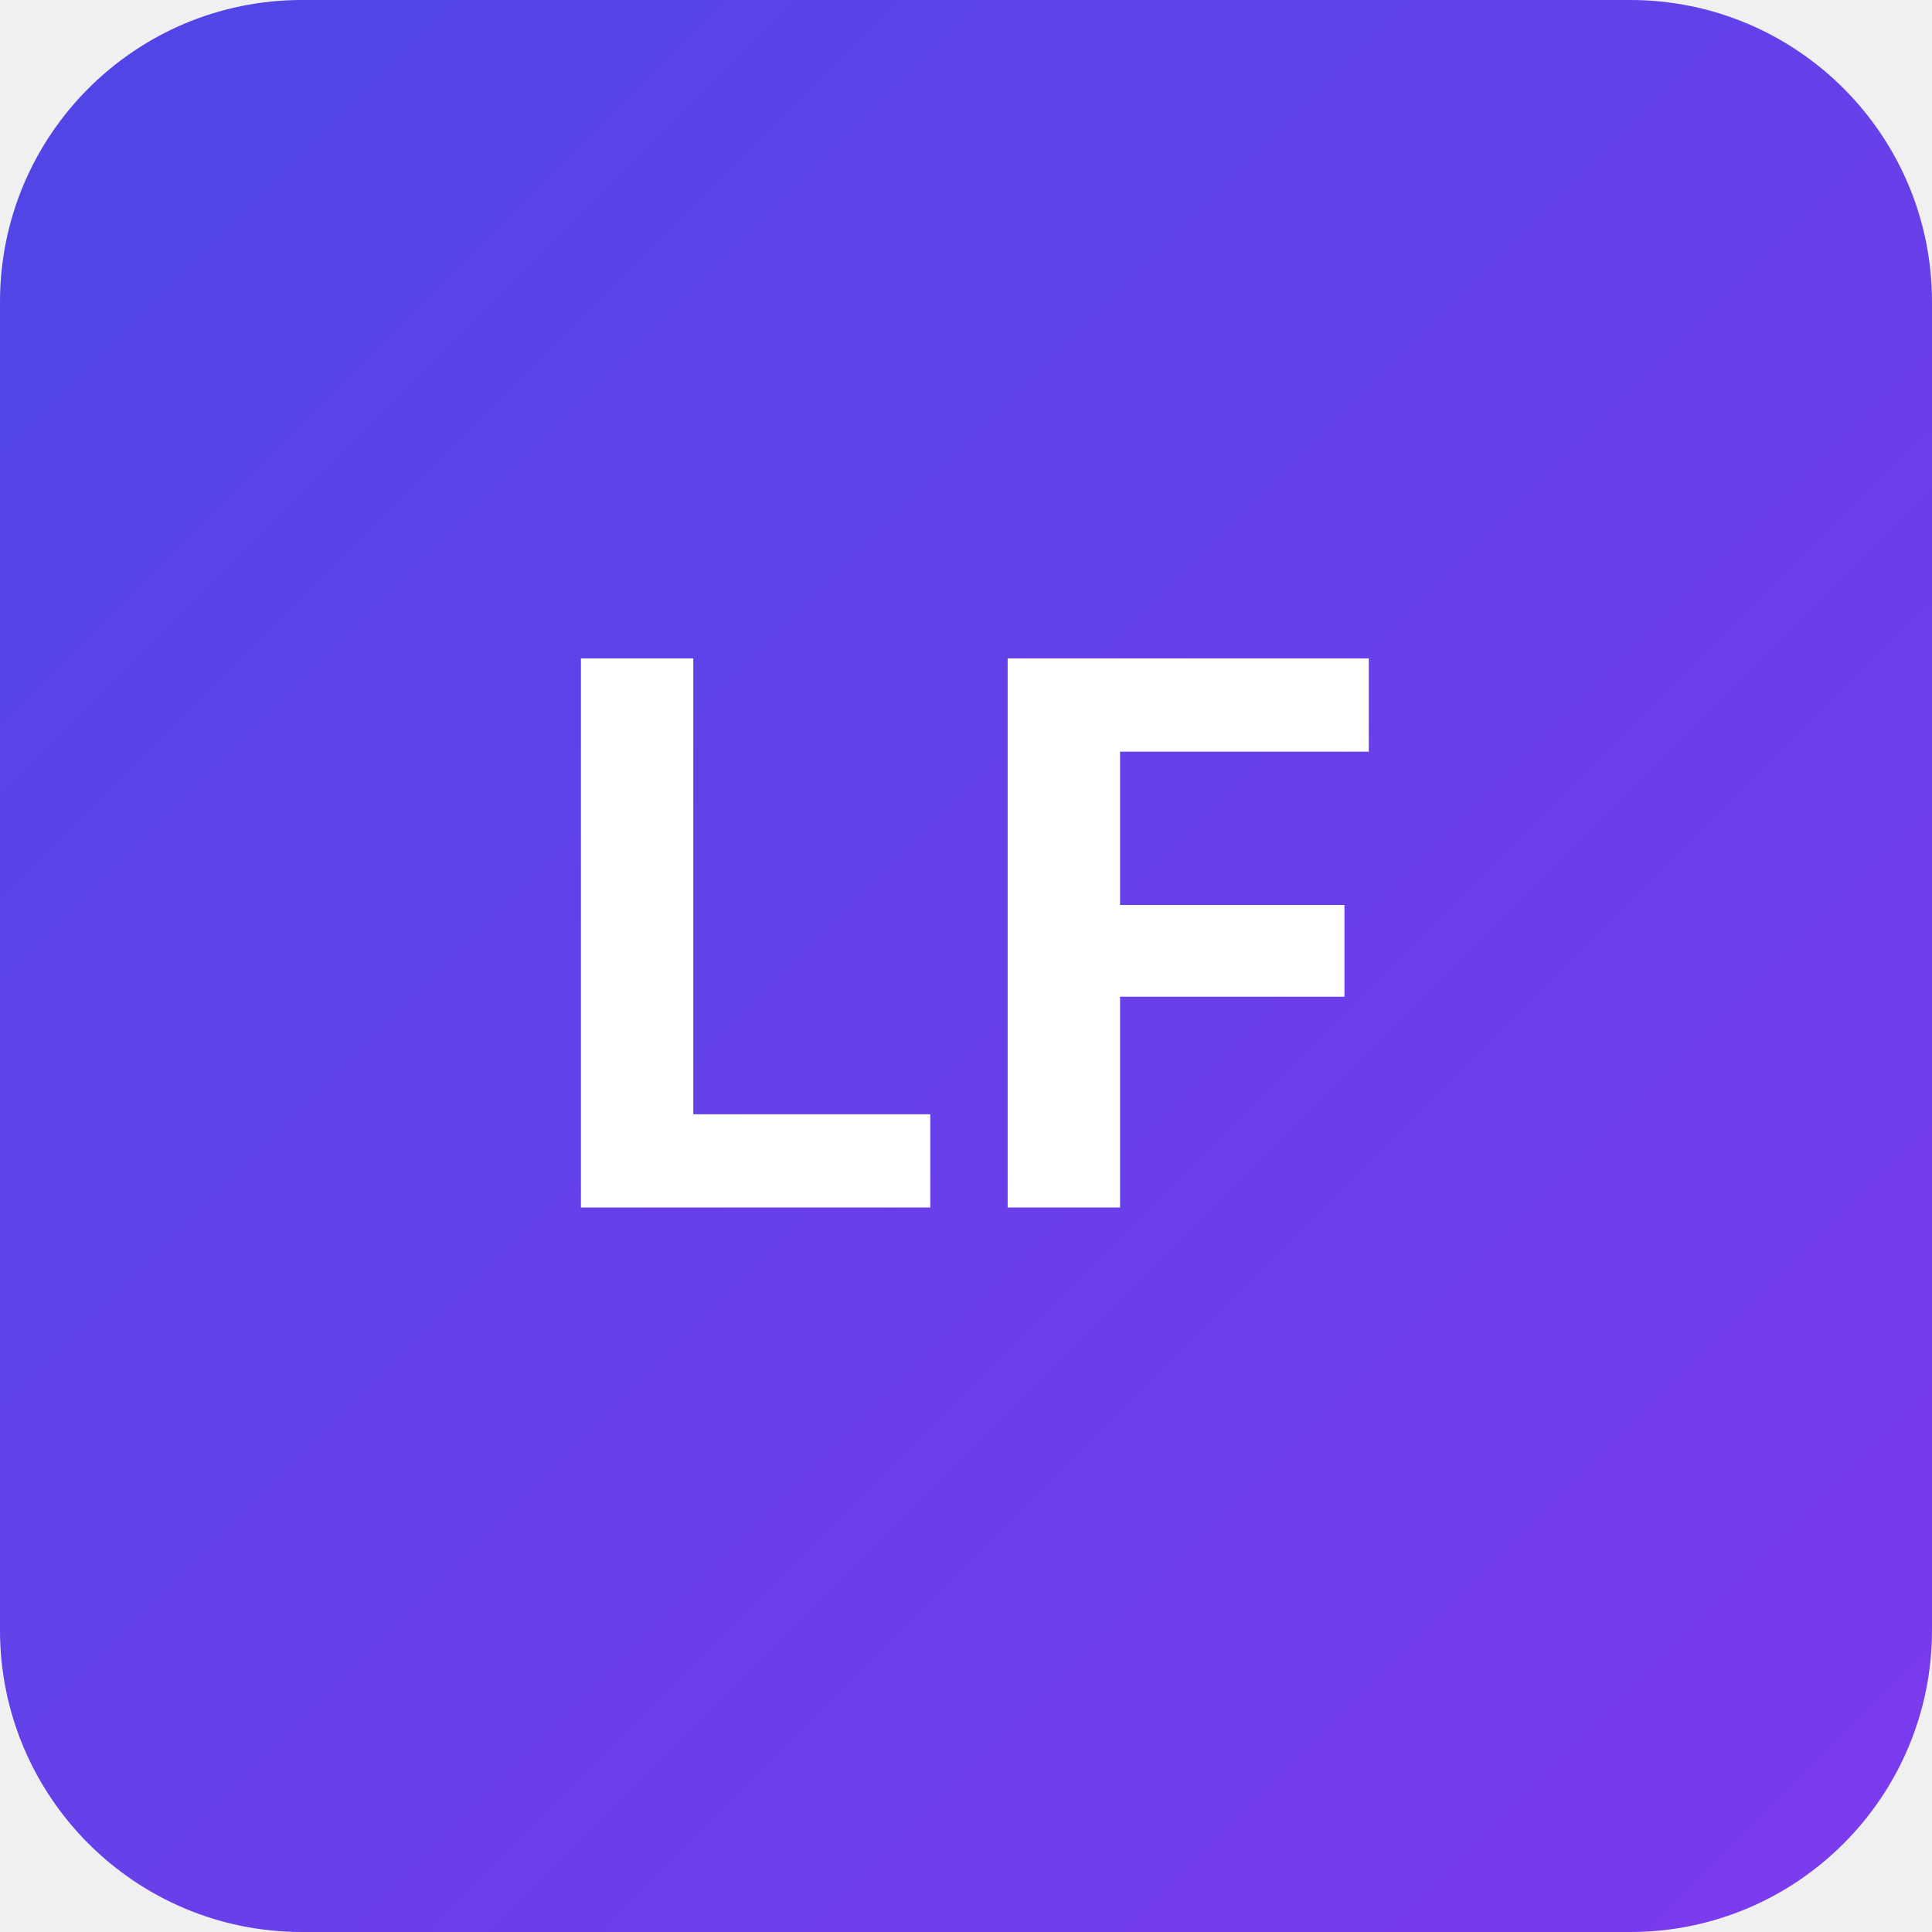
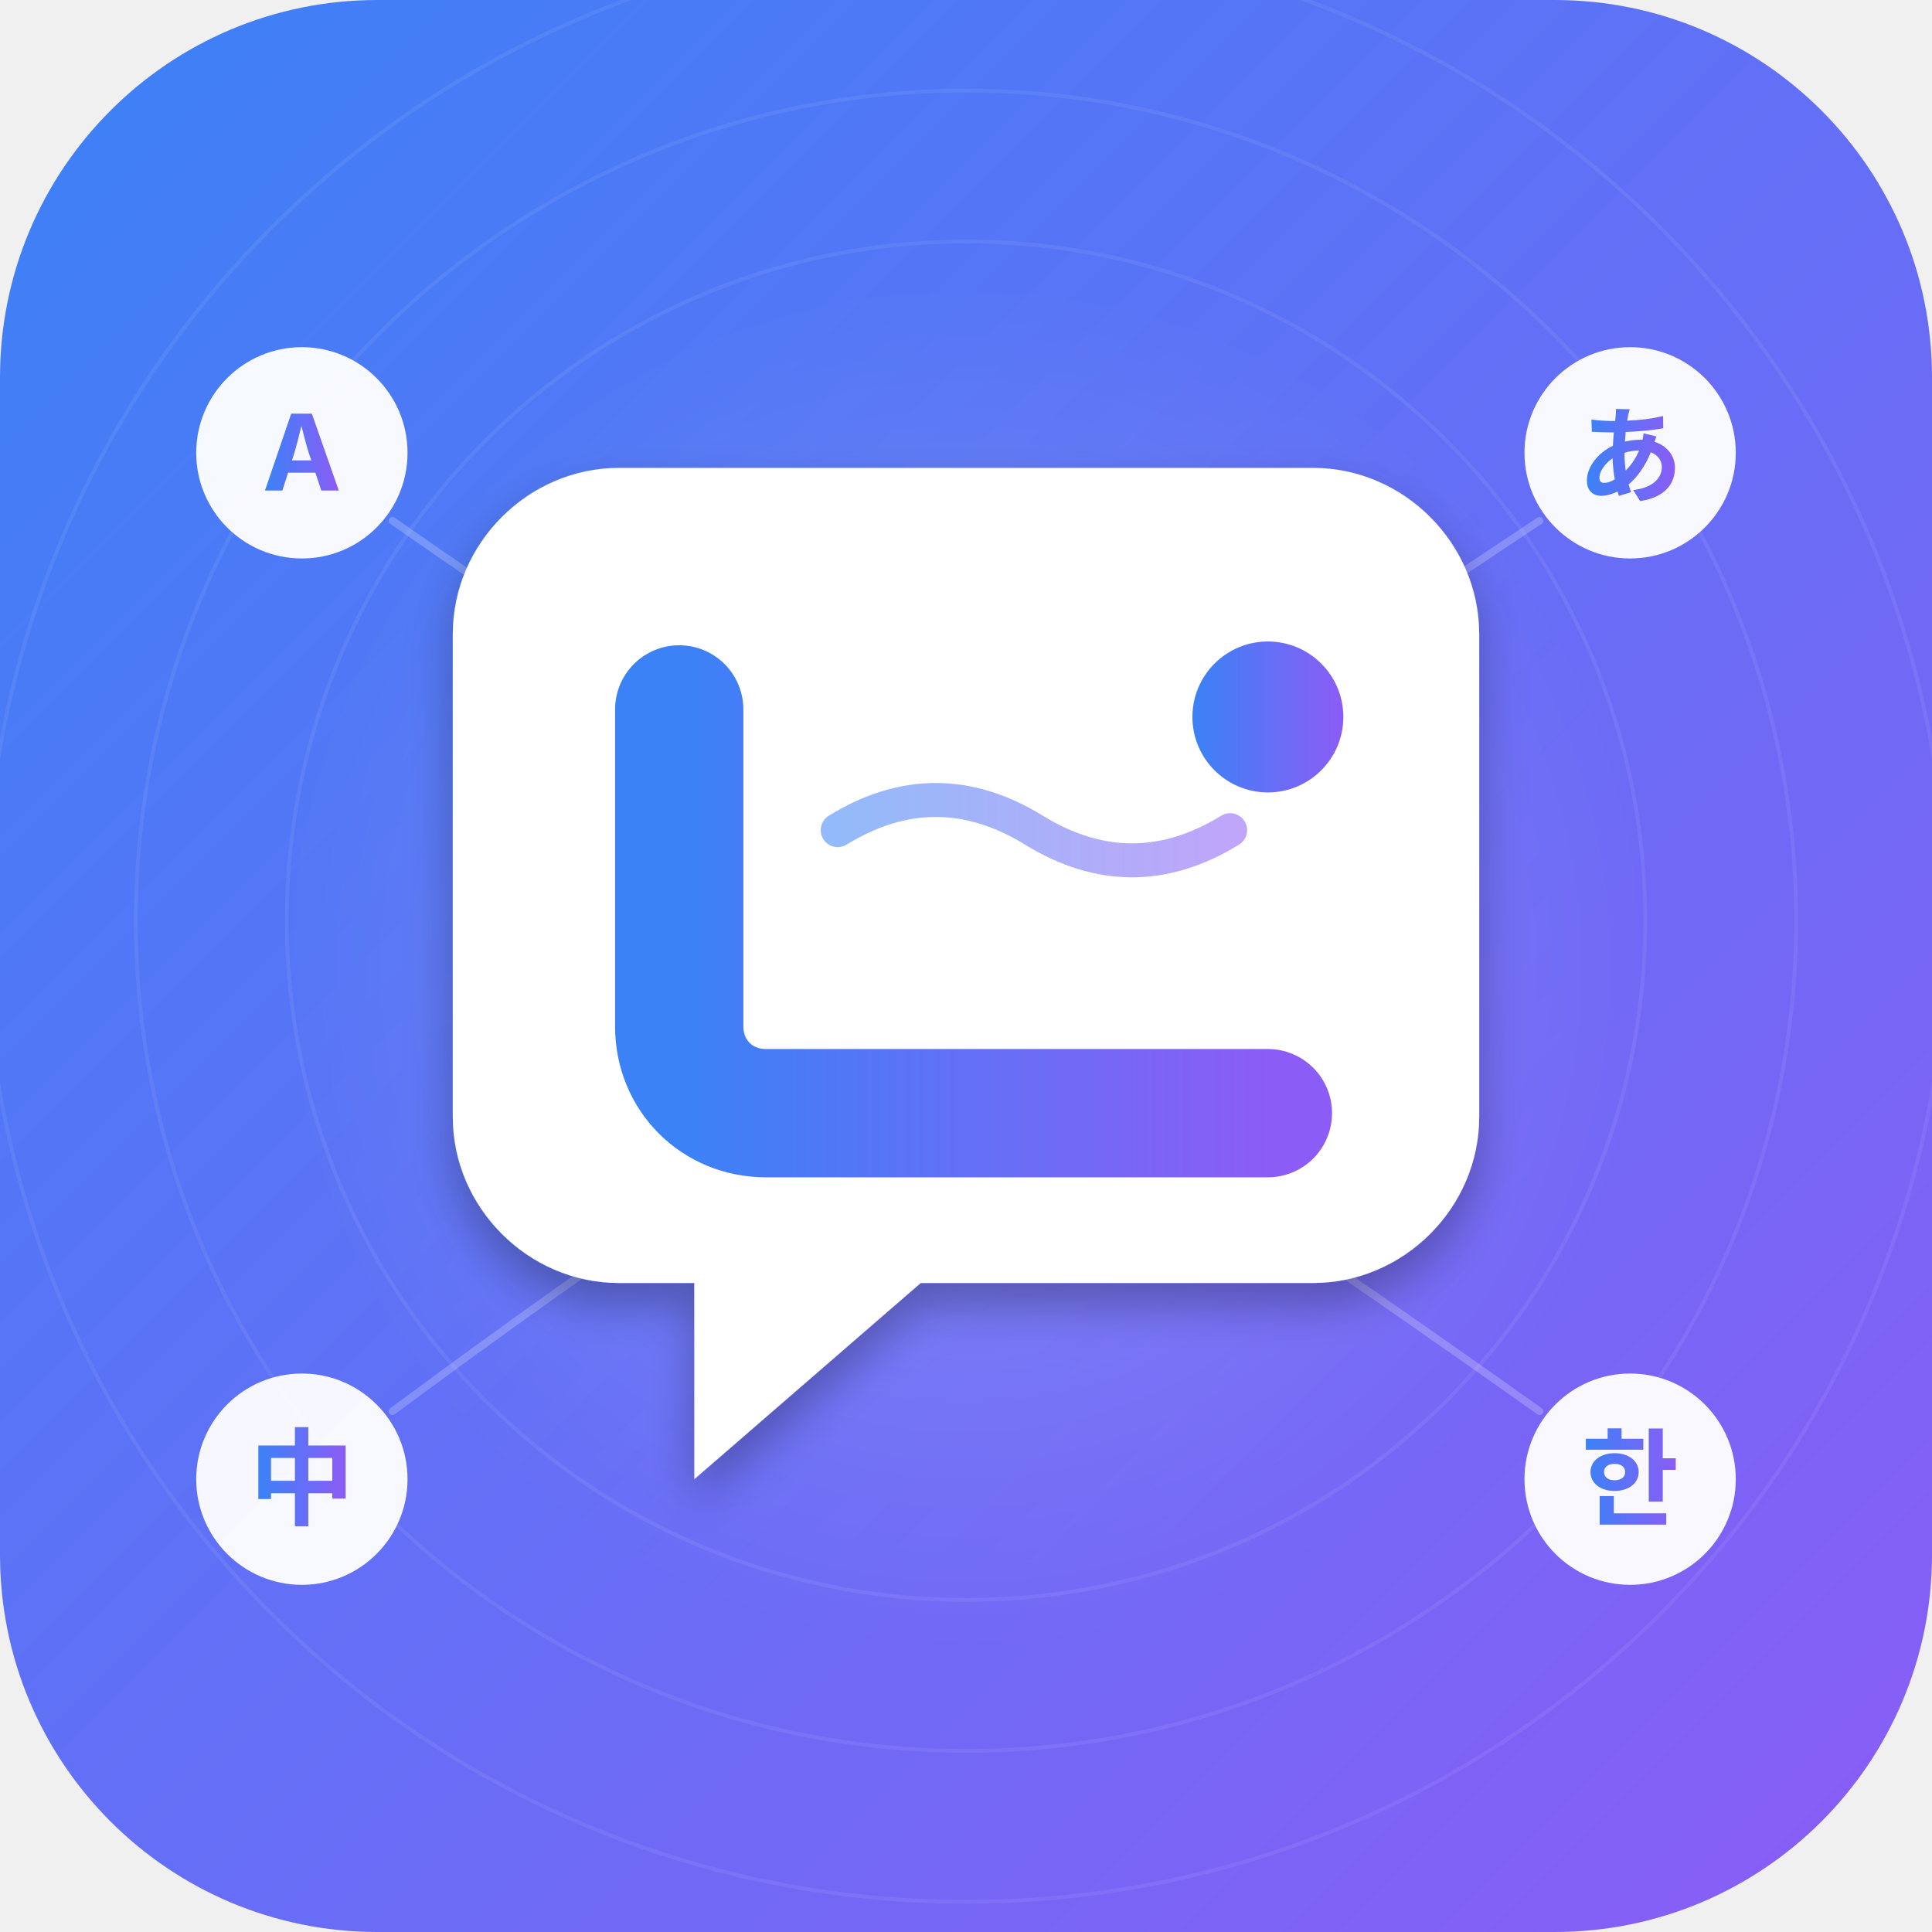
<svg xmlns="http://www.w3.org/2000/svg" width="512" height="512" viewBox="0 0 512 512">
  <defs>
-     <linearGradient id="bg" x1="0%" y1="0%" x2="100%" y2="100%">
-       <stop offset="0%" style="stop-color:#4F46E5" />
-       <stop offset="100%" style="stop-color:#7C3AED" />
+     <linearGradient id="lf512Bg" x1="0%" y1="0%" x2="100%" y2="100%">
+       <stop offset="0%" stop-color="#3b82f6" />
+       <stop offset="100%" stop-color="#8b5cf6" />
    </linearGradient>
+     <linearGradient id="lf512Wave" x1="0%" y1="0%" x2="100%" y2="0%">
+       <stop offset="0%" stop-color="#3b82f6" />
+       <stop offset="100%" stop-color="#8b5cf6" />
+     </linearGradient>
+     <radialGradient id="lf512Glow" cx="50%" cy="50%" r="50%">
+       <stop offset="0%" stop-color="#ffffff" stop-opacity="0.18" />
+       <stop offset="70%" stop-color="#ffffff" stop-opacity="0" />
+     </radialGradient>
+     <filter id="lf512Shadow" x="-20%" y="-20%" width="140%" height="140%">
+       <feGaussianBlur in="SourceAlpha" stdDeviation="6" />
+       <feOffset dx="0" dy="6" result="off" />
+       <feComponentTransfer>
+         <feFuncA type="linear" slope="0.28" />
+       </feComponentTransfer>
+       <feMerge>
+         <feMergeNode />
+         <feMergeNode in="SourceGraphic" />
+       </feMerge>
+     </filter>
  </defs>
-   <rect width="512" height="512" rx="80" fill="url(#bg)" />
-   <text x="256" y="320" font-family="system-ui, -apple-system, sans-serif" font-size="200" font-weight="700" fill="white" text-anchor="middle">LF</text>
+   <rect width="512" height="512" rx="100" fill="url(#lf512Bg)" />
+   <rect width="512" height="512" rx="100" fill="url(#lf512Glow)" />
+   <g fill="none" stroke="white" stroke-opacity="0.07">
+     <circle cx="256" cy="244" r="180" />
+     <circle cx="256" cy="244" r="220" />
+     <circle cx="256" cy="244" r="260" />
+   </g>
+   <g font-family="system-ui, -apple-system, 'Segoe UI', sans-serif" font-weight="700" text-anchor="middle">
+     <g>
+       <circle cx="80" cy="120" r="28" fill="white" opacity="0.95" />
+       <text x="80" y="130" font-size="28" fill="url(#lf512Wave)">A</text>
+     </g>
+     <g>
+       <circle cx="432" cy="120" r="28" fill="white" opacity="0.95" />
+       <text x="432" y="131" font-size="28" fill="url(#lf512Wave)">あ</text>
+     </g>
+     <g>
+       <circle cx="80" cy="392" r="28" fill="white" opacity="0.95" />
+       <text x="80" y="402" font-size="28" fill="url(#lf512Wave)">中</text>
+     </g>
+     <g>
+       <circle cx="432" cy="392" r="28" fill="white" opacity="0.95" />
+       <text x="432" y="402" font-size="28" fill="url(#lf512Wave)">한</text>
+     </g>
+   </g>
+   <g stroke="white" stroke-opacity="0.22" stroke-width="2" fill="none" stroke-linecap="round">
+     <path d="M104 138 Q150 170 178 188" />
+     <path d="M408 138 Q360 170 332 188" />
+     <path d="M104 374 Q150 340 180 320" />
+     <path d="M408 374 Q360 340 330 320" />
+   </g>
+   <g filter="url(#lf512Shadow)">
+     <path d="M120 168              C120 144 140 124 164 124              H348              C372 124 392 144 392 168              V296              C392 320 372 340 348 340              H244              L184 392              V340              H164              C140 340 120 320 120 296              Z" fill="white" />
+   </g>
+   <path d="M180 188 V272 C180 285 190 295 203 295 H336" stroke="url(#lf512Wave)" stroke-width="34" stroke-linecap="round" stroke-linejoin="round" fill="none" />
+   <path d="M222 220 Q248 204 274 220 T326 220" stroke="url(#lf512Wave)" stroke-width="9" stroke-linecap="round" fill="none" opacity="0.55" />
+   <circle cx="336" cy="190" r="20" fill="url(#lf512Wave)" />
</svg>
